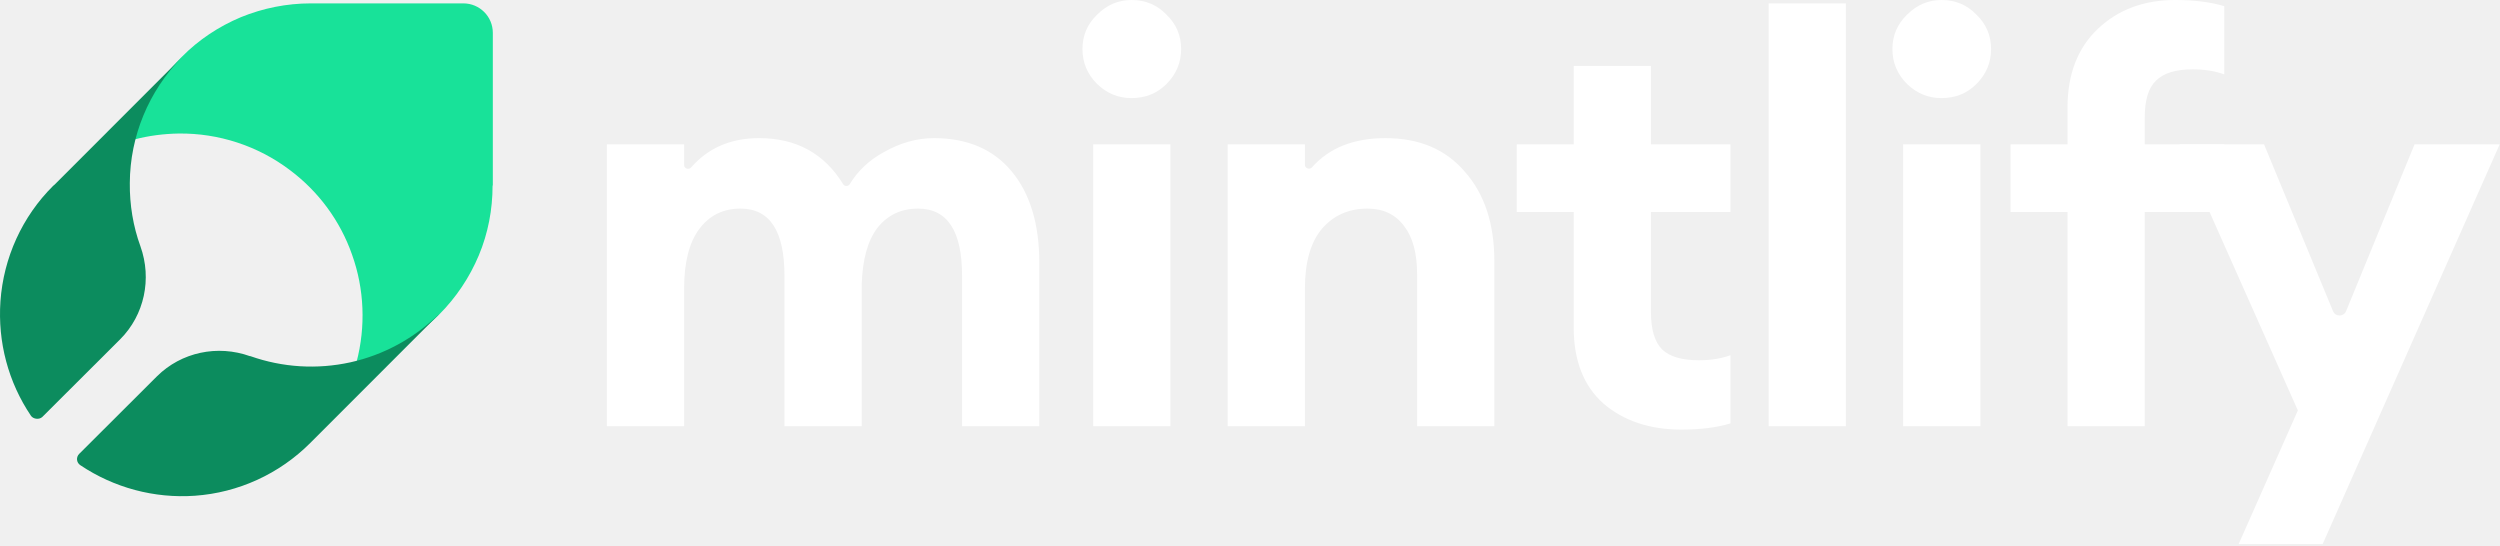
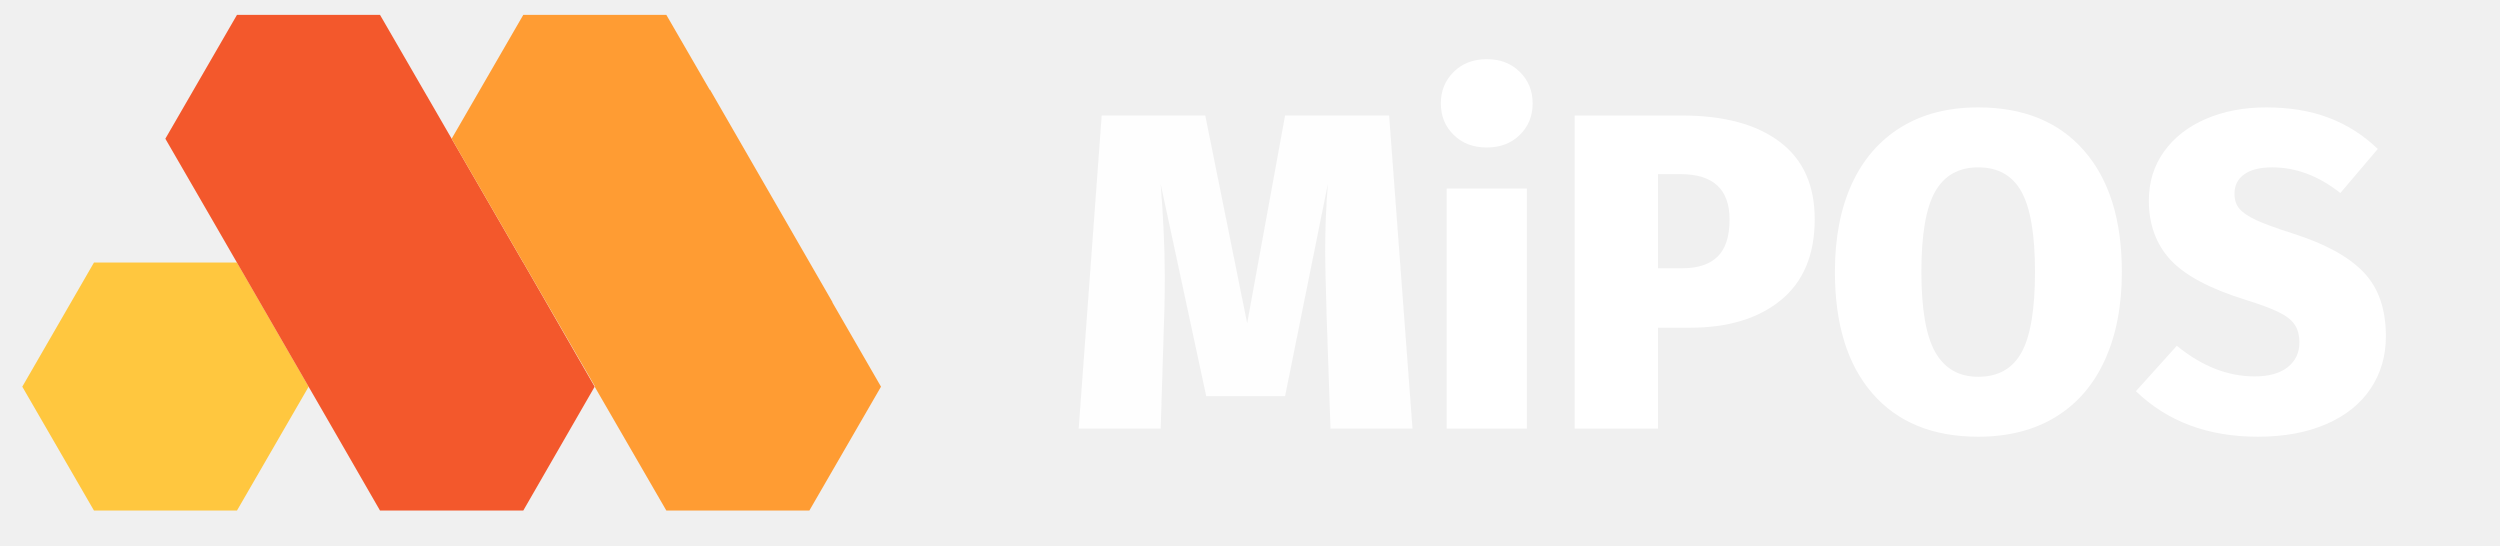
- <svg xmlns="http://www.w3.org/2000/svg" width="1682" height="367" viewBox="0 0 1682 367" fill="none">
-   <path d="M1562.69 366.037H1506.17L1546 276.14L1466.34 97.105H1523.24L1569.66 209.337C1571.28 213.26 1576.84 213.253 1578.45 209.325L1624.52 97.105H1681.79L1562.69 366.037Z" fill="white" />
-   <path d="M1391.02 286.761V142.622H1352.71V97.104H1391.02V72.449C1391.02 49.943 1397.85 32.242 1411.5 19.345C1425.16 6.448 1442.48 0 1463.47 0C1476.37 0 1487.37 1.391 1496.47 4.172V50.069C1490.4 47.793 1483.32 46.656 1475.23 46.656C1463.85 46.656 1455.63 49.184 1450.57 54.242C1445.51 59.046 1442.99 67.265 1442.99 78.897V97.104H1496.47V142.622H1442.99V286.761H1391.02Z" fill="white" />
-   <path d="M1306.22 66.001C1297.37 66.001 1289.66 62.84 1283.08 56.518C1276.51 49.943 1273.22 42.104 1273.22 33C1273.22 23.897 1276.51 16.184 1283.08 9.862C1289.66 3.287 1297.37 0 1306.22 0C1315.58 0 1323.42 3.287 1329.74 9.862C1336.31 16.184 1339.6 23.897 1339.6 33C1339.6 42.104 1336.31 49.943 1329.74 56.518C1323.42 62.84 1315.58 66.001 1306.22 66.001ZM1280.43 286.761V97.104H1332.39V286.761H1280.43Z" fill="white" />
-   <path d="M1189.94 286.761V2.276H1241.91V286.761H1189.94Z" fill="white" />
-   <path d="M1131.24 289.037C1110 289.037 1092.55 283.221 1078.89 271.588C1065.49 259.703 1058.79 242.634 1058.79 220.381V142.622H1020.48V97.104H1058.79V44.38H1110.76V97.104H1164.24V142.622H1110.76V210.14C1110.76 221.772 1113.29 230.117 1118.34 235.174C1123.4 239.979 1131.62 242.381 1143 242.381C1151.09 242.381 1158.17 241.243 1164.24 238.967V284.864C1155.14 287.646 1144.14 289.037 1131.24 289.037Z" fill="white" />
-   <path d="M825.979 286.761V97.104H877.945V110.967C877.945 113.311 881.135 114.347 882.688 112.591C894.273 99.485 910.773 92.932 932.187 92.932C954.946 92.932 972.774 100.518 985.67 115.69C998.82 130.61 1005.39 150.587 1005.39 175.622V286.761H953.429V184.346C953.429 170.438 950.521 159.691 944.704 152.104C938.888 144.265 930.67 140.346 920.049 140.346C907.405 140.346 897.164 144.898 889.325 154.001C881.738 163.105 877.945 176.507 877.945 194.208V286.761H825.979Z" fill="white" />
-   <path d="M761.286 66.001C752.436 66.001 744.723 62.84 738.148 56.518C731.574 49.943 728.286 42.104 728.286 33C728.286 23.897 731.574 16.184 738.148 9.862C744.723 3.287 752.436 0 761.286 0C770.643 0 778.482 3.287 784.804 9.862C791.379 16.184 794.666 23.897 794.666 33C794.666 42.104 791.379 49.943 784.804 56.518C778.482 62.84 770.643 66.001 761.286 66.001ZM735.493 286.761V97.104H787.459V286.761H735.493Z" fill="white" />
-   <path d="M647.273 286.761V185.484C647.273 155.392 637.411 140.346 617.686 140.346C606.307 140.346 597.204 144.645 590.376 153.242C583.801 161.84 580.261 174.61 579.755 191.553V286.761H527.789V185.484C527.789 155.392 517.927 140.346 498.203 140.346C486.571 140.346 477.341 144.898 470.513 154.001C463.685 163.105 460.272 176.507 460.272 194.208V286.761H408.306V97.104H460.272V111.103C460.272 113.435 463.407 114.462 464.939 112.704C476.419 99.522 491.68 92.932 510.72 92.932C535.742 92.932 554.588 103.262 567.259 123.923C568.258 125.553 570.718 125.527 571.712 123.894C577.189 114.891 584.802 107.731 594.548 102.414C605.675 96.093 616.928 92.932 628.307 92.932C650.813 92.932 668.261 100.391 680.652 115.311C693.043 130.231 699.239 150.714 699.239 176.76V286.761H647.273Z" fill="white" />
-   <path d="M331.569 124.833V22.09C331.569 11.065 322.625 2.276 311.764 2.276H209.069C192.938 2.276 176.967 5.472 162.113 11.544C147.26 17.775 133.685 26.724 122.345 38.228L121.546 39.027C106.533 54.207 95.833 73.062 90.402 93.834C100.145 91.277 110.206 89.999 120.268 89.839C147.1 89.52 173.453 98.148 194.855 114.287C214.18 128.668 228.873 148.481 236.859 171.331C245.164 194.5 246.122 219.746 239.893 243.554C260.496 238.122 279.503 227.416 294.675 212.396L295.474 211.597C306.813 200.252 315.917 186.67 322.145 171.81C328.374 156.95 331.409 140.971 331.409 124.833H331.569Z" fill="#18E299" />
-   <path d="M87.337 123.098C87.496 91.579 100.066 61.334 122.182 38.73L36.739 124.212C36.421 124.531 36.102 124.69 35.784 125.008C14.941 145.702 2.371 173.4 0.303 202.69C-1.607 230.07 5.553 257.131 20.828 279.736C22.285 281.892 26.238 282.601 28.466 280.532L80.813 228.319C97.202 211.923 102.293 187.568 94.497 165.759C89.564 152.229 87.178 137.743 87.337 123.098Z" fill="#0C8C5E" />
-   <path d="M294.976 211.605C278.587 227.683 258.062 238.826 235.786 243.761C213.351 248.695 190.121 247.263 168.482 239.622C168.482 239.622 168.323 239.622 168.164 239.622C146.365 231.822 122.022 236.916 105.633 253.153L53.285 305.365C51.057 307.594 51.376 311.255 54.081 313.006C76.674 328.129 103.724 335.451 131.091 333.541C160.368 331.472 187.894 318.896 208.737 298.043L209.533 297.247L294.976 211.765V211.605Z" fill="#0C8C5E" />
+ <svg xmlns="http://www.w3.org/2000/svg" version="1.2" viewBox="0 0 1682 367" width="1682" height="367">
+   <style>
+ 		.s0 { fill: #fefefe } 
+ 		.s1 { fill: #ffffff } 
+ 		.s2 { fill: #ffc73f } 
+ 		.s3 { fill: #f3582c } 
+ 		.s4 { fill: #ff9c33 } 
+ 	</style>
+   <path class="s0" d="m950.33 288.37h-55.17l-2.69-78.47-0.33-13.04q-0.57-18.15-0.57-27.63 0-22.65 1.8-45.39l-28.77 142.69h-53.05l-30.64-142.69q2.76 35.46 2.77 62.43-0.01 15.4-0.33 23.63l-2.44 78.47h-55.17l15.48-210.65h69.68l28.19 139.76 25.51-139.76h70z" />
+   <path class="s1" d="m1027.26 126.86v161.51h-53.95v-161.51zm-26.97-87.04q13.6 0 22.24 8.56 8.63 8.49 8.64 21.19-0.01 12.72-8.64 21.19-8.64 8.48-22.24 8.47-13.63 0.01-22.25-8.47-8.64-8.47-8.64-21.19 0-12.7 8.64-21.19 8.62-8.56 22.25-8.56z" />
+   <path class="s1" d="m1131.54 77.72q42.45 0 65.93 17.76 23.47 17.7 23.47 51.99 0 35.8-22.74 54.44-22.74 18.58-61.2 18.58h-21.51v67.88h-56.07v-210.65zm0.33 102.76q15.7 0 23.71-7.82 8.07-7.89 8.07-24.94 0-30.56-33.01-30.56h-15.15v63.32z" />
+   <path class="s1" d="m1330.93 72.26q45.79 0 71.23 29.09 25.42 29.1 25.42 81.57 0 34.24-11.41 59.25-11.34 25.03-33.16 38.38-21.76 13.27-52.08 13.28-45.8 0-71.14-29.09-25.27-29.08-25.26-81.82-0.01-34.21 11.33-59.08 11.39-24.84 33.08-38.22 21.67-13.36 51.99-13.36zm0 40.34q-19.73 0-29.01 16.38-9.22 16.38-9.21 53.94 0 37.59 9.38 54.11 9.44 16.47 28.84 16.47 20.05 0.01 29.1-16.3 9.11-16.38 9.12-54.28-0.01-37.56-9.12-53.94-9.05-16.38-29.1-16.38z" />
+   <path class="s1" d="m1524.55 72.26q23.96 0 42.29 7.01 18.33 6.94 32.93 20.94l-25.19 29.66q-21.84-17.27-45.79-17.27-12.41 0.01-18.91 4.72-6.53 4.65-6.52 13.12-0.01 6.11 3.34 10.03 3.34 3.91 11.17 7.58 7.88 3.67 24.93 9.12 32.34 10.27 47.35 25.92 15.07 15.57 15.08 43.19-0.01 19.98-10.35 35.28-10.27 15.34-29.83 23.8-19.56 8.47-45.96 8.47-50.29 0.01-82.06-30.64l27.54-30.56q25.18 20.63 52.4 20.62 14.25 0.01 22.17-6.19 7.89-6.27 7.9-16.54-0.01-7.34-3.1-11.98-3.02-4.72-10.75-8.48-7.67-3.81-22.58-8.39-35.78-11.16-50.36-26.9-14.51-15.8-14.5-39.76-0.01-18.74 10.18-33.01 10.17-14.24 28.2-22 17.99-7.74 40.42-7.74z" />
+   <path class="s2" d="m159.44 176.65h-96.22l-48.22 83.51 48.22 83.33h96.22l48.21-83.33z" />
+   <path class="s3" d="m369.8 207.48h0.02l-3.24-5.63-14.51-25.2h-0.06l-64.81-112.17h-0.02l-31.51-54.48h-96.23l-48.2 83.33 32.44 56.08 79.41 137.54 32.58 56.54h96.4l48.02-83.33z" />
+   <path class="s4" d="m560 203.42l0.12-0.08-82.43-143-0.18 0.12-29.2-50.46h-96.24l-48.2 83.33 48.2 83.32h0.04l48.14 83.27-0.16 0.24 48.22 83.33h96.23l48.2-83.33z" />
</svg>
